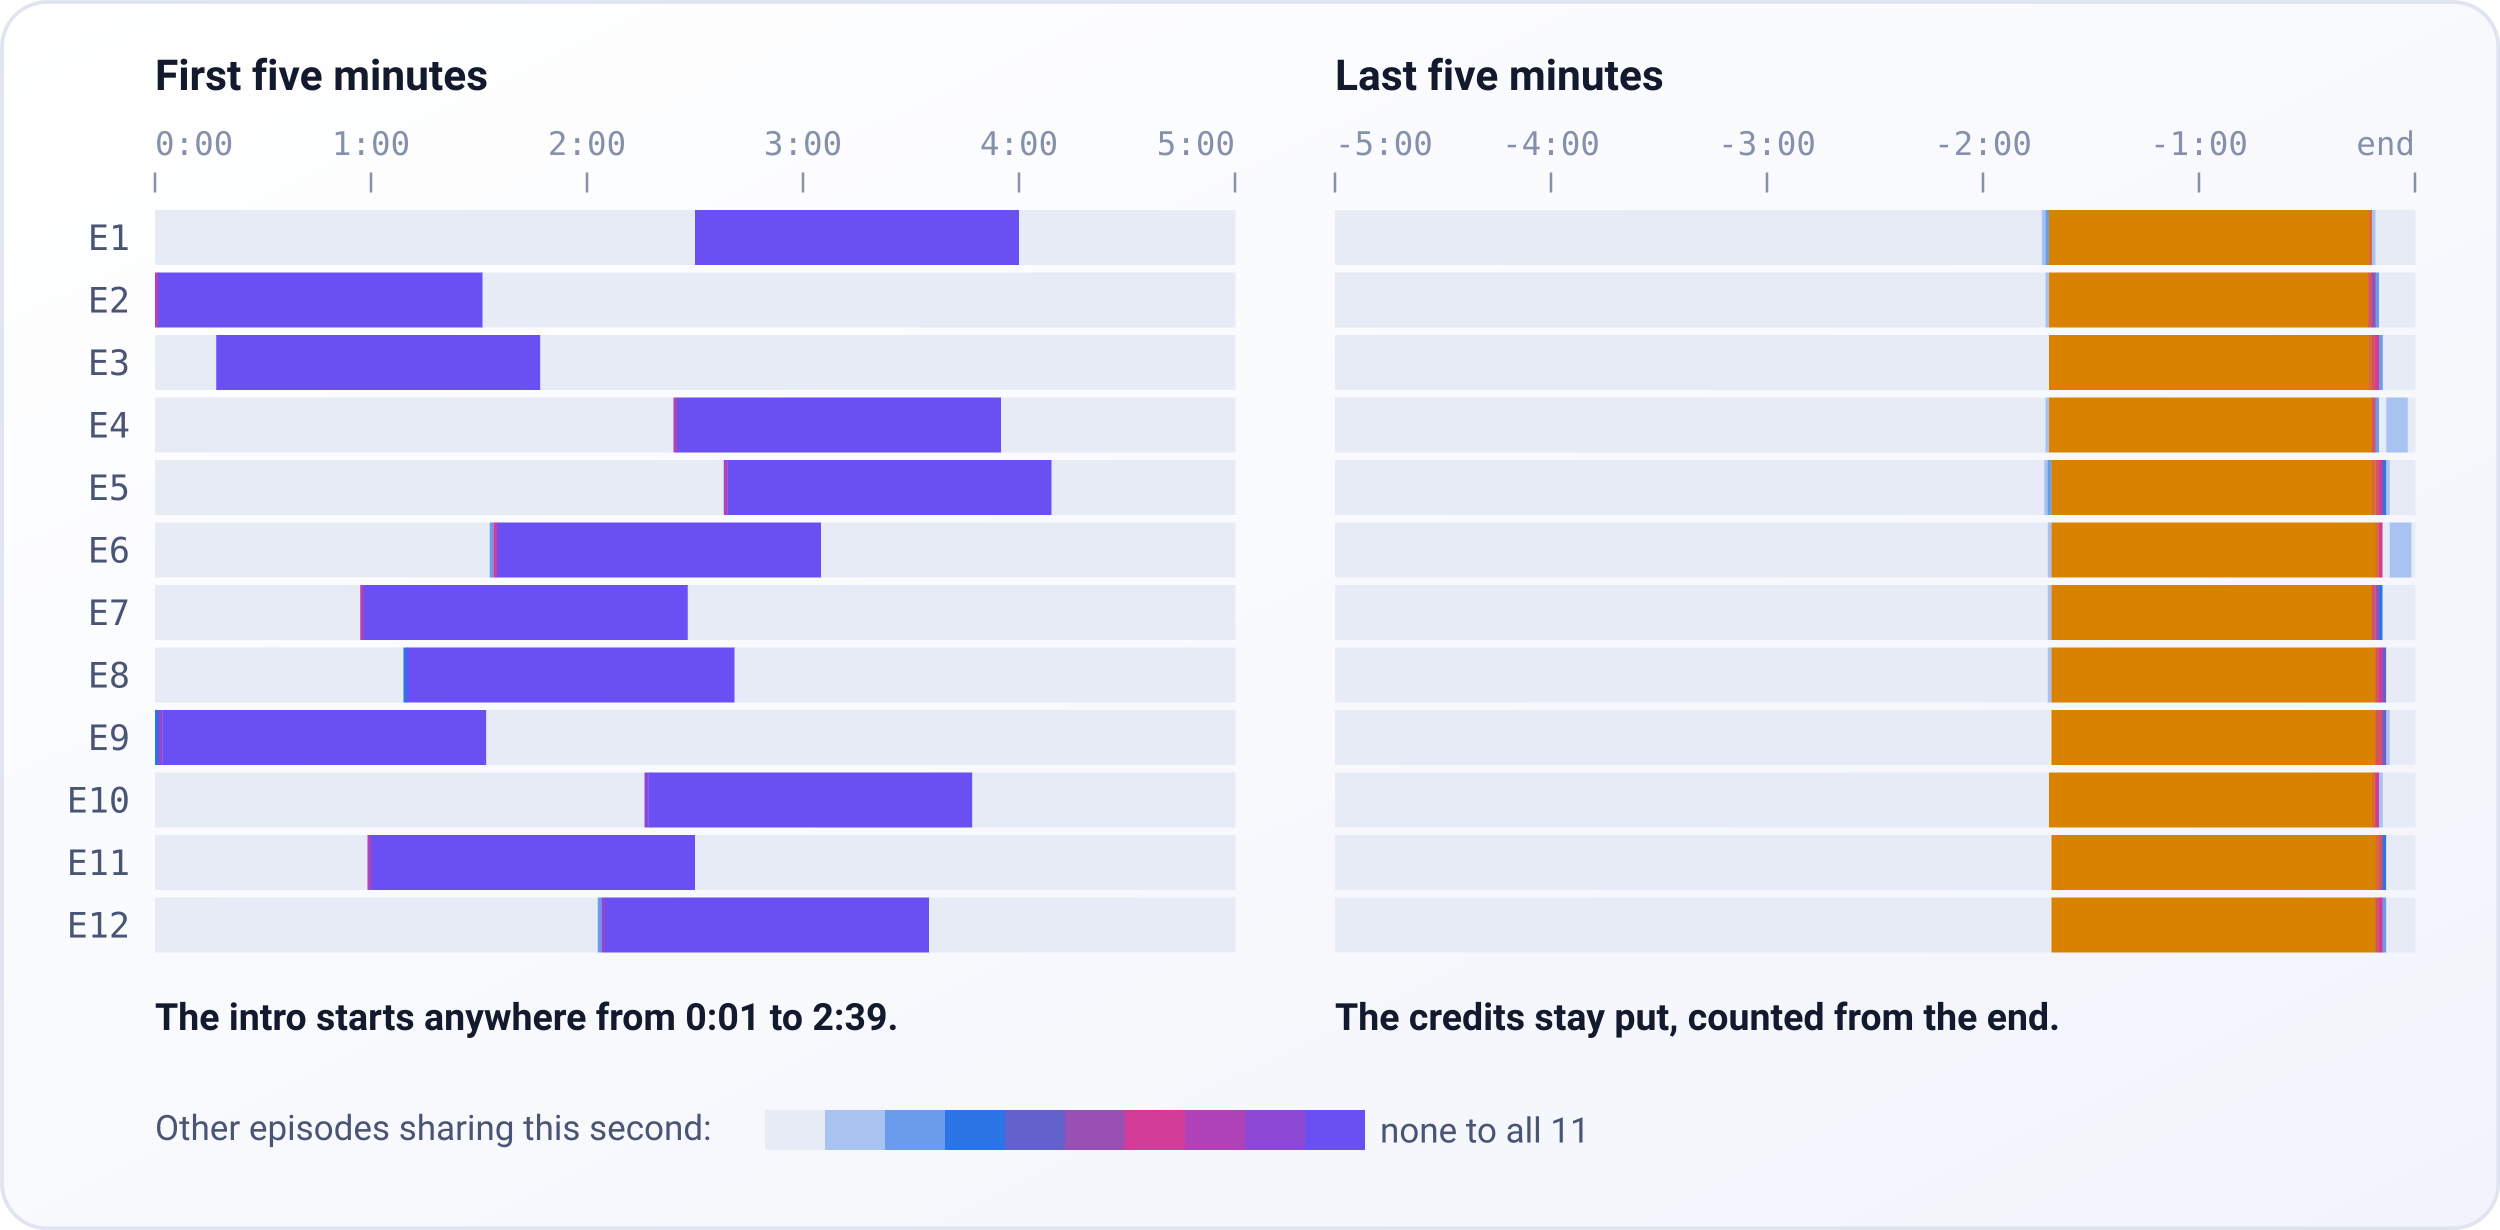
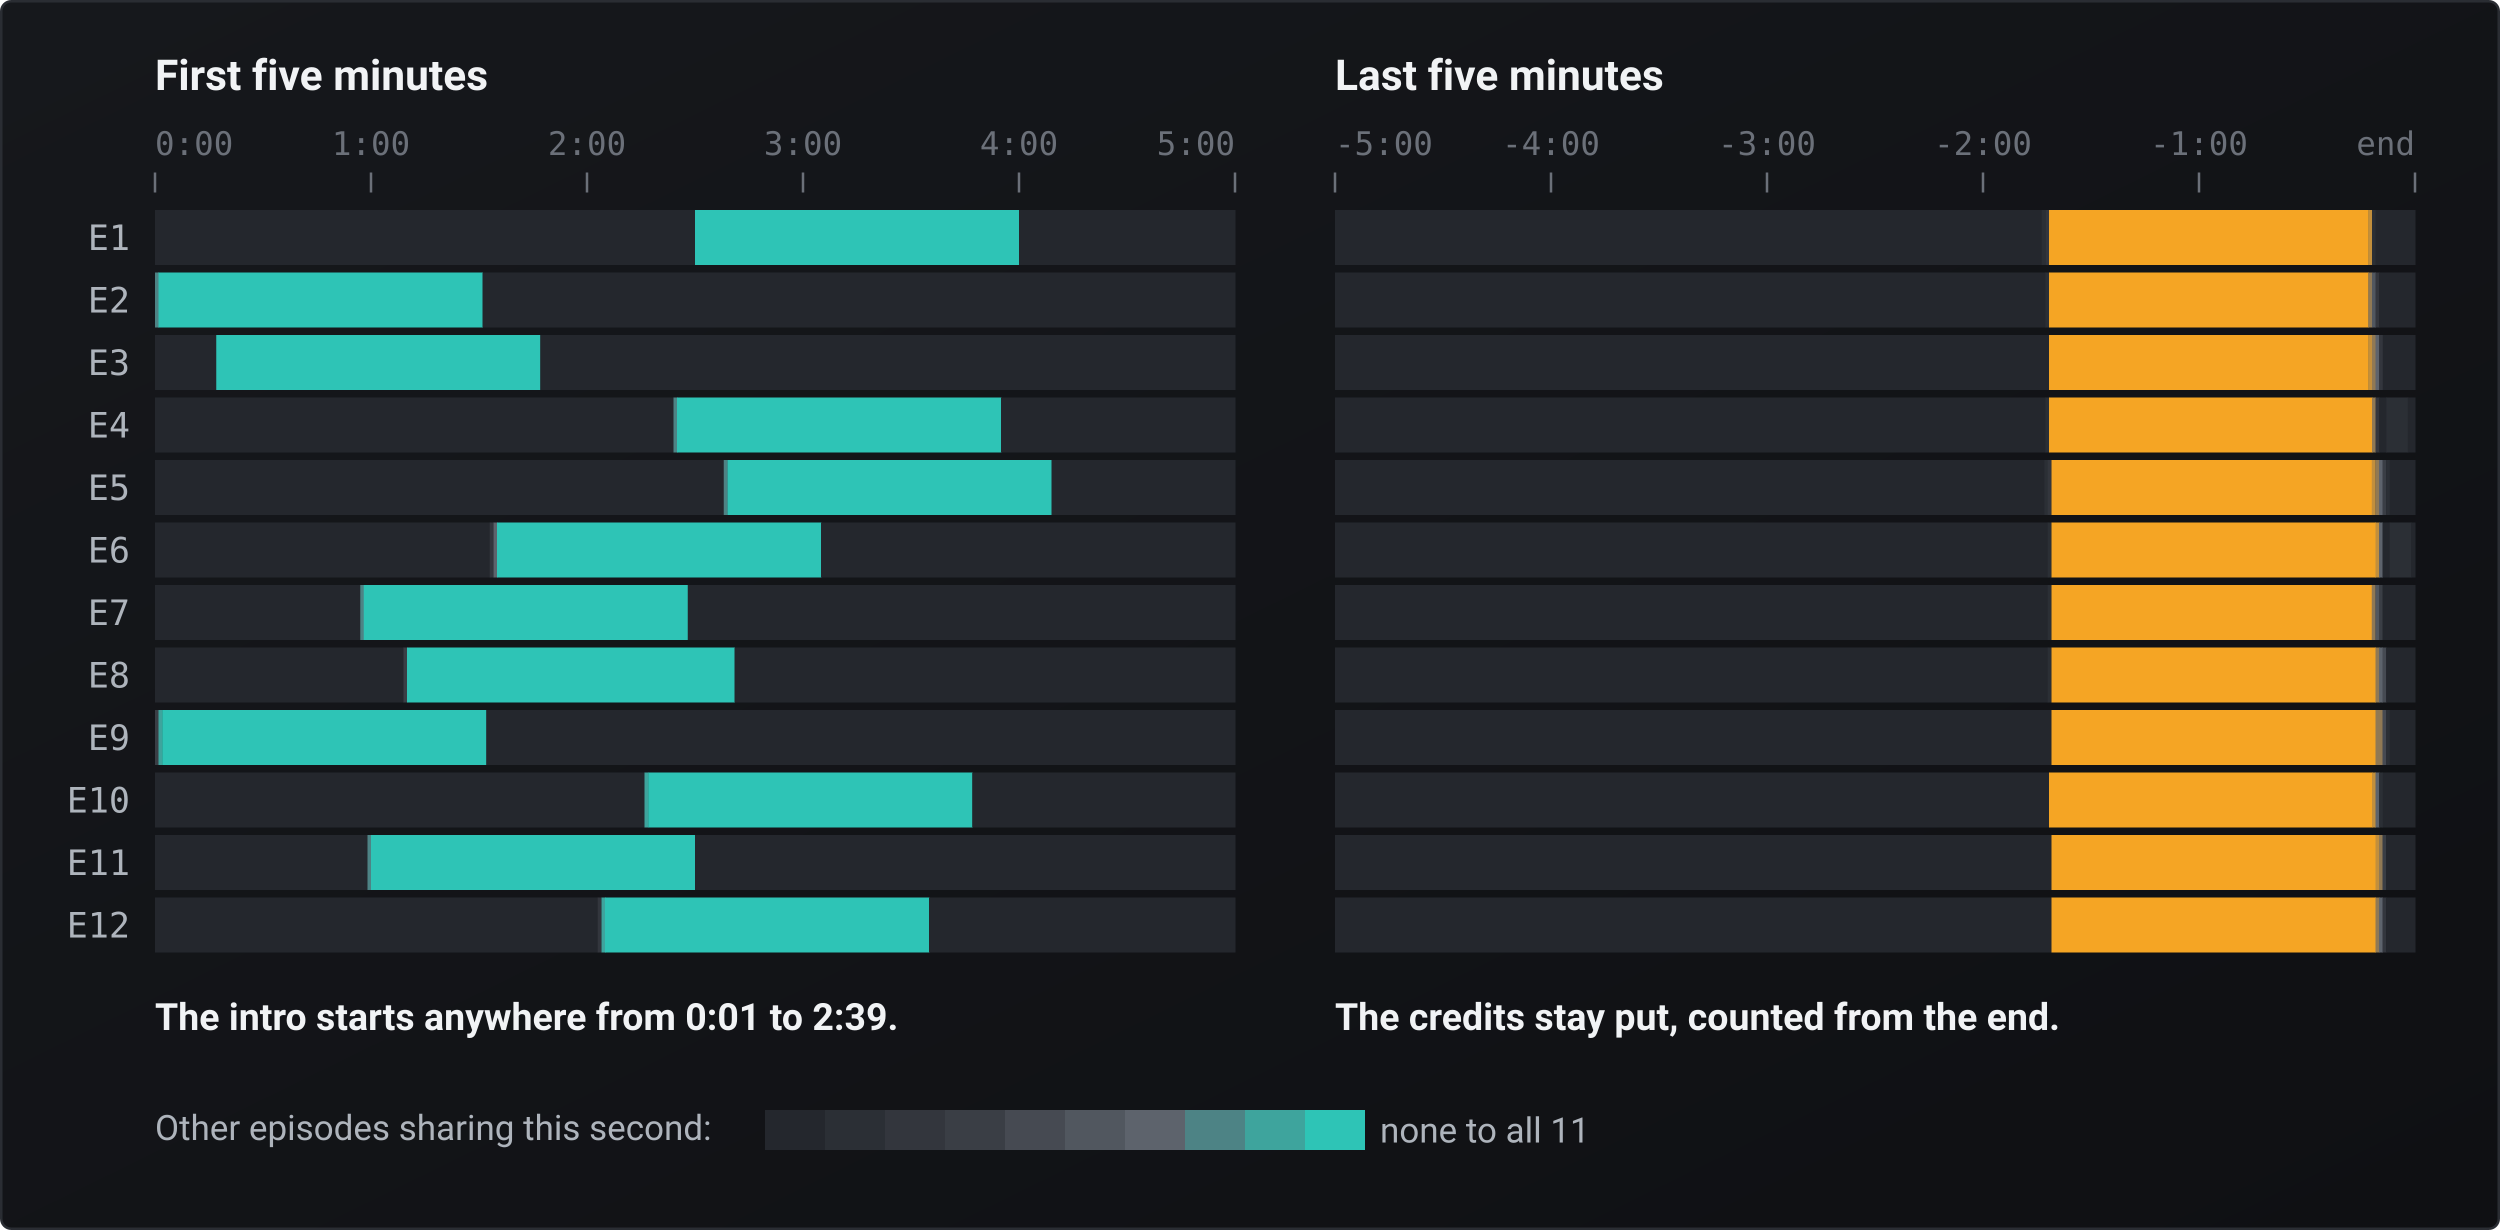
<svg xmlns="http://www.w3.org/2000/svg" viewBox="0 0 1000 492" width="1000" height="492" role="img" aria-label="Shared audio in twelve episodes">
  <defs>
    <linearGradient id="bg" x1="0" y1="0" x2="1" y2="1">
-       <stop offset="0" stop-color="#ffffff" />
-       <stop offset="1" stop-color="#f1f4fb" />
+       <stop offset="0" stop-color="#16181c" />
+       <stop offset="1" stop-color="#0f1013" />
    </linearGradient>
  </defs>
-   <rect x="0.8" y="0.8" width="998.5" height="490.5" fill="url(#bg)" rx="18" stroke="#dfe4f0" stroke-width="1.5" />
-   <text x="62.0" y="36.0" font-size="17" fill="#141a2e" text-anchor="start" font-weight="700" font-family="ui-sans-serif,-apple-system,'Segoe UI',Roboto,Helvetica,Arial,sans-serif">First five minutes</text>
-   <text x="534.0" y="36.0" font-size="17" fill="#141a2e" text-anchor="start" font-weight="700" font-family="ui-sans-serif,-apple-system,'Segoe UI',Roboto,Helvetica,Arial,sans-serif">Last five minutes</text>
-   <text x="62.0" y="62.0" font-size="13" fill="#8790ab" text-anchor="start" font-weight="400" font-family="ui-monospace,'SF Mono','Cascadia Mono',Consolas,Menlo,monospace">0:00</text>
-   <rect x="61.5" y="69.0" width="1.0" height="8.0" fill="#8790ab" rx="0" />
-   <text x="534.0" y="62.0" font-size="13" fill="#8790ab" text-anchor="start" font-weight="400" font-family="ui-monospace,'SF Mono','Cascadia Mono',Consolas,Menlo,monospace">-5:00</text>
-   <rect x="533.5" y="69.0" width="1.0" height="8.0" fill="#8790ab" rx="0" />
-   <text x="148.4" y="62.0" font-size="13" fill="#8790ab" text-anchor="middle" font-weight="400" font-family="ui-monospace,'SF Mono','Cascadia Mono',Consolas,Menlo,monospace">1:00</text>
-   <rect x="147.9" y="69.0" width="1.0" height="8.0" fill="#8790ab" rx="0" />
-   <text x="620.4" y="62.0" font-size="13" fill="#8790ab" text-anchor="middle" font-weight="400" font-family="ui-monospace,'SF Mono','Cascadia Mono',Consolas,Menlo,monospace">-4:00</text>
-   <rect x="619.9" y="69.0" width="1.0" height="8.0" fill="#8790ab" rx="0" />
-   <text x="234.8" y="62.0" font-size="13" fill="#8790ab" text-anchor="middle" font-weight="400" font-family="ui-monospace,'SF Mono','Cascadia Mono',Consolas,Menlo,monospace">2:00</text>
-   <rect x="234.3" y="69.0" width="1.0" height="8.0" fill="#8790ab" rx="0" />
-   <text x="706.8" y="62.0" font-size="13" fill="#8790ab" text-anchor="middle" font-weight="400" font-family="ui-monospace,'SF Mono','Cascadia Mono',Consolas,Menlo,monospace">-3:00</text>
-   <rect x="706.3" y="69.0" width="1.0" height="8.0" fill="#8790ab" rx="0" />
-   <text x="321.2" y="62.0" font-size="13" fill="#8790ab" text-anchor="middle" font-weight="400" font-family="ui-monospace,'SF Mono','Cascadia Mono',Consolas,Menlo,monospace">3:00</text>
-   <rect x="320.7" y="69.0" width="1.0" height="8.0" fill="#8790ab" rx="0" />
-   <text x="793.2" y="62.0" font-size="13" fill="#8790ab" text-anchor="middle" font-weight="400" font-family="ui-monospace,'SF Mono','Cascadia Mono',Consolas,Menlo,monospace">-2:00</text>
-   <rect x="792.7" y="69.0" width="1.0" height="8.0" fill="#8790ab" rx="0" />
-   <text x="407.6" y="62.0" font-size="13" fill="#8790ab" text-anchor="middle" font-weight="400" font-family="ui-monospace,'SF Mono','Cascadia Mono',Consolas,Menlo,monospace">4:00</text>
-   <rect x="407.1" y="69.0" width="1.0" height="8.0" fill="#8790ab" rx="0" />
-   <text x="879.6" y="62.0" font-size="13" fill="#8790ab" text-anchor="middle" font-weight="400" font-family="ui-monospace,'SF Mono','Cascadia Mono',Consolas,Menlo,monospace">-1:00</text>
-   <rect x="879.1" y="69.0" width="1.0" height="8.0" fill="#8790ab" rx="0" />
-   <text x="494.0" y="62.0" font-size="13" fill="#8790ab" text-anchor="end" font-weight="400" font-family="ui-monospace,'SF Mono','Cascadia Mono',Consolas,Menlo,monospace">5:00</text>
-   <rect x="493.5" y="69.0" width="1.0" height="8.0" fill="#8790ab" rx="0" />
-   <text x="966.0" y="62.0" font-size="13" fill="#8790ab" text-anchor="end" font-weight="400" font-family="ui-monospace,'SF Mono','Cascadia Mono',Consolas,Menlo,monospace">end</text>
-   <rect x="965.5" y="69.0" width="1.0" height="8.0" fill="#8790ab" rx="0" />
-   <text x="52.0" y="100.0" font-size="14" fill="#4a5474" text-anchor="end" font-weight="400" font-family="ui-monospace,'SF Mono','Cascadia Mono',Consolas,Menlo,monospace">E1</text>
-   <rect x="62.0" y="84.0" width="216.2" height="22.0" fill="#e7ebf5" rx="0" />
-   <rect x="278.0" y="84.0" width="129.8" height="22.0" fill="#6a4ff2" rx="0" />
-   <rect x="407.6" y="84.0" width="86.6" height="22.0" fill="#e7ebf5" rx="0" />
-   <rect x="534.0" y="84.0" width="282.9" height="22.0" fill="#e7ebf5" rx="0" />
-   <rect x="816.7" y="84.0" width="1.6" height="22.0" fill="#a8c3f0" rx="0" />
-   <rect x="818.2" y="84.0" width="1.6" height="22.0" fill="#6a9ceb" rx="0" />
-   <rect x="819.6" y="84.0" width="127.9" height="22.0" fill="#d98200" rx="0" />
-   <rect x="947.3" y="84.0" width="1.6" height="22.0" fill="#d76b33" rx="0" />
-   <rect x="948.8" y="84.0" width="1.6" height="22.0" fill="#a8c3f0" rx="0" />
-   <rect x="950.2" y="84.0" width="16.0" height="22.0" fill="#e7ebf5" rx="0" />
-   <text x="52.0" y="125.0" font-size="14" fill="#4a5474" text-anchor="end" font-weight="400" font-family="ui-monospace,'SF Mono','Cascadia Mono',Consolas,Menlo,monospace">E2</text>
-   <rect x="62.0" y="109.0" width="1.6" height="22.0" fill="#af42b6" rx="0" />
-   <rect x="63.4" y="109.0" width="129.8" height="22.0" fill="#6a4ff2" rx="0" />
-   <rect x="193.0" y="109.0" width="301.2" height="22.0" fill="#e7ebf5" rx="0" />
-   <rect x="534.0" y="109.0" width="284.4" height="22.0" fill="#e7ebf5" rx="0" />
-   <rect x="818.2" y="109.0" width="1.6" height="22.0" fill="#a8c3f0" rx="0" />
-   <rect x="819.6" y="109.0" width="127.9" height="22.0" fill="#d98200" rx="0" />
-   <rect x="947.3" y="109.0" width="1.6" height="22.0" fill="#d45365" rx="0" />
-   <rect x="948.8" y="109.0" width="1.6" height="22.0" fill="#9a4fb2" rx="0" />
-   <rect x="950.2" y="109.0" width="1.6" height="22.0" fill="#6a9ceb" rx="0" />
-   <rect x="951.6" y="109.0" width="14.6" height="22.0" fill="#e7ebf5" rx="0" />
-   <text x="52.0" y="150.0" font-size="14" fill="#4a5474" text-anchor="end" font-weight="400" font-family="ui-monospace,'SF Mono','Cascadia Mono',Consolas,Menlo,monospace">E3</text>
-   <rect x="62.0" y="134.0" width="24.7" height="22.0" fill="#e7ebf5" rx="0" />
-   <rect x="86.5" y="134.0" width="129.8" height="22.0" fill="#6a4ff2" rx="0" />
-   <rect x="216.1" y="134.0" width="278.1" height="22.0" fill="#e7ebf5" rx="0" />
-   <rect x="534.0" y="134.0" width="285.8" height="22.0" fill="#e7ebf5" rx="0" />
-   <rect x="819.6" y="134.0" width="127.9" height="22.0" fill="#d98200" rx="0" />
-   <rect x="947.3" y="134.0" width="1.6" height="22.0" fill="#d76b33" rx="0" />
-   <rect x="948.8" y="134.0" width="1.6" height="22.0" fill="#d45365" rx="0" />
-   <rect x="950.2" y="134.0" width="1.6" height="22.0" fill="#d23c98" rx="0" />
-   <rect x="951.6" y="134.0" width="1.6" height="22.0" fill="#6a9ceb" rx="0" />
-   <rect x="953.1" y="134.0" width="13.1" height="22.0" fill="#e7ebf5" rx="0" />
-   <text x="52.0" y="175.0" font-size="14" fill="#4a5474" text-anchor="end" font-weight="400" font-family="ui-monospace,'SF Mono','Cascadia Mono',Consolas,Menlo,monospace">E4</text>
-   <rect x="62.0" y="159.0" width="207.6" height="22.0" fill="#e7ebf5" rx="0" />
-   <rect x="269.4" y="159.0" width="1.6" height="22.0" fill="#af42b6" rx="0" />
-   <rect x="270.8" y="159.0" width="129.8" height="22.0" fill="#6a4ff2" rx="0" />
-   <rect x="400.4" y="159.0" width="93.8" height="22.0" fill="#e7ebf5" rx="0" />
-   <rect x="534.0" y="159.0" width="284.4" height="22.0" fill="#e7ebf5" rx="0" />
-   <rect x="818.2" y="159.0" width="1.6" height="22.0" fill="#a8c3f0" rx="0" />
-   <rect x="819.6" y="159.0" width="129.4" height="22.0" fill="#d98200" rx="0" />
-   <rect x="948.8" y="159.0" width="1.6" height="22.0" fill="#d45365" rx="0" />
-   <rect x="950.2" y="159.0" width="1.6" height="22.0" fill="#6a9ceb" rx="0" />
-   <rect x="951.6" y="159.0" width="3.1" height="22.0" fill="#e7ebf5" rx="0" />
-   <rect x="954.5" y="159.0" width="8.8" height="22.0" fill="#a8c3f0" rx="0" />
-   <rect x="963.1" y="159.0" width="3.1" height="22.0" fill="#e7ebf5" rx="0" />
-   <text x="52.0" y="200.0" font-size="14" fill="#4a5474" text-anchor="end" font-weight="400" font-family="ui-monospace,'SF Mono','Cascadia Mono',Consolas,Menlo,monospace">E5</text>
-   <rect x="62.0" y="184.0" width="227.7" height="22.0" fill="#e7ebf5" rx="0" />
-   <rect x="289.5" y="184.0" width="1.6" height="22.0" fill="#af42b6" rx="0" />
-   <rect x="291.0" y="184.0" width="129.8" height="22.0" fill="#6a4ff2" rx="0" />
-   <rect x="420.6" y="184.0" width="73.6" height="22.0" fill="#e7ebf5" rx="0" />
-   <rect x="534.0" y="184.0" width="283.9" height="22.0" fill="#e7ebf5" rx="0" />
-   <rect x="817.7" y="184.0" width="1.6" height="22.0" fill="#a8c3f0" rx="0" />
-   <rect x="819.1" y="184.0" width="1.6" height="22.0" fill="#6a9ceb" rx="0" />
-   <rect x="820.6" y="184.0" width="128.4" height="22.0" fill="#d98200" rx="0" />
-   <rect x="948.7" y="184.0" width="1.6" height="22.0" fill="#d76b33" rx="0" />
-   <rect x="950.2" y="184.0" width="1.6" height="22.0" fill="#d45365" rx="0" />
-   <rect x="951.6" y="184.0" width="1.6" height="22.0" fill="#d23c98" rx="0" />
-   <rect x="953.0" y="184.0" width="1.6" height="22.0" fill="#2b74e6" rx="0" />
-   <rect x="954.5" y="184.0" width="1.6" height="22.0" fill="#a8c3f0" rx="0" />
-   <rect x="955.9" y="184.0" width="10.3" height="22.0" fill="#e7ebf5" rx="0" />
-   <text x="52.0" y="225.0" font-size="14" fill="#4a5474" text-anchor="end" font-weight="400" font-family="ui-monospace,'SF Mono','Cascadia Mono',Consolas,Menlo,monospace">E6</text>
-   <rect x="62.0" y="209.0" width="134.1" height="22.0" fill="#e7ebf5" rx="0" />
-   <rect x="195.9" y="209.0" width="1.6" height="22.0" fill="#6a9ceb" rx="0" />
-   <rect x="197.4" y="209.0" width="1.6" height="22.0" fill="#d23c98" rx="0" />
-   <rect x="198.8" y="209.0" width="129.8" height="22.0" fill="#6a4ff2" rx="0" />
-   <rect x="328.4" y="209.0" width="165.8" height="22.0" fill="#e7ebf5" rx="0" />
-   <rect x="534.0" y="209.0" width="285.3" height="22.0" fill="#e7ebf5" rx="0" />
-   <rect x="819.1" y="209.0" width="1.6" height="22.0" fill="#a8c3f0" rx="0" />
-   <rect x="820.6" y="209.0" width="129.8" height="22.0" fill="#d98200" rx="0" />
-   <rect x="950.2" y="209.0" width="1.6" height="22.0" fill="#d76b33" rx="0" />
-   <rect x="951.6" y="209.0" width="1.6" height="22.0" fill="#d23c98" rx="0" />
-   <rect x="953.0" y="209.0" width="3.1" height="22.0" fill="#e7ebf5" rx="0" />
-   <rect x="955.9" y="209.0" width="8.8" height="22.0" fill="#a8c3f0" rx="0" />
-   <rect x="964.6" y="209.0" width="1.6" height="22.0" fill="#e7ebf5" rx="0" />
-   <text x="52.0" y="250.0" font-size="14" fill="#4a5474" text-anchor="end" font-weight="400" font-family="ui-monospace,'SF Mono','Cascadia Mono',Consolas,Menlo,monospace">E7</text>
-   <rect x="62.0" y="234.0" width="82.3" height="22.0" fill="#e7ebf5" rx="0" />
-   <rect x="144.1" y="234.0" width="1.6" height="22.0" fill="#af42b6" rx="0" />
-   <rect x="145.5" y="234.0" width="129.8" height="22.0" fill="#6a4ff2" rx="0" />
-   <rect x="275.1" y="234.0" width="219.1" height="22.0" fill="#e7ebf5" rx="0" />
-   <rect x="534.0" y="234.0" width="285.3" height="22.0" fill="#e7ebf5" rx="0" />
-   <rect x="819.1" y="234.0" width="1.6" height="22.0" fill="#a8c3f0" rx="0" />
-   <rect x="820.6" y="234.0" width="128.4" height="22.0" fill="#d98200" rx="0" />
-   <rect x="948.7" y="234.0" width="1.6" height="22.0" fill="#d45365" rx="0" />
-   <rect x="950.2" y="234.0" width="1.6" height="22.0" fill="#9a4fb2" rx="0" />
-   <rect x="951.6" y="234.0" width="1.6" height="22.0" fill="#2b74e6" rx="0" />
-   <rect x="953.0" y="234.0" width="13.2" height="22.0" fill="#e7ebf5" rx="0" />
-   <text x="52.0" y="275.0" font-size="14" fill="#4a5474" text-anchor="end" font-weight="400" font-family="ui-monospace,'SF Mono','Cascadia Mono',Consolas,Menlo,monospace">E8</text>
-   <rect x="62.0" y="259.0" width="99.6" height="22.0" fill="#e7ebf5" rx="0" />
-   <rect x="161.4" y="259.0" width="1.6" height="22.0" fill="#2b74e6" rx="0" />
-   <rect x="162.8" y="259.0" width="131.2" height="22.0" fill="#6a4ff2" rx="0" />
-   <rect x="293.8" y="259.0" width="200.4" height="22.0" fill="#e7ebf5" rx="0" />
-   <rect x="534.0" y="259.0" width="285.3" height="22.0" fill="#e7ebf5" rx="0" />
-   <rect x="819.1" y="259.0" width="1.6" height="22.0" fill="#a8c3f0" rx="0" />
-   <rect x="820.6" y="259.0" width="129.8" height="22.0" fill="#d98200" rx="0" />
-   <rect x="950.2" y="259.0" width="1.6" height="22.0" fill="#d45365" rx="0" />
-   <rect x="951.6" y="259.0" width="1.6" height="22.0" fill="#d23c98" rx="0" />
-   <rect x="953.0" y="259.0" width="1.6" height="22.0" fill="#6361cc" rx="0" />
-   <rect x="954.5" y="259.0" width="11.7" height="22.0" fill="#e7ebf5" rx="0" />
-   <text x="52.0" y="300.0" font-size="14" fill="#4a5474" text-anchor="end" font-weight="400" font-family="ui-monospace,'SF Mono','Cascadia Mono',Consolas,Menlo,monospace">E9</text>
-   <rect x="62.0" y="284.0" width="1.6" height="22.0" fill="#2b74e6" rx="0" />
-   <rect x="63.4" y="284.0" width="1.6" height="22.0" fill="#8d49d4" rx="0" />
-   <rect x="64.9" y="284.0" width="129.8" height="22.0" fill="#6a4ff2" rx="0" />
-   <rect x="194.5" y="284.0" width="299.7" height="22.0" fill="#e7ebf5" rx="0" />
-   <rect x="534.0" y="284.0" width="286.8" height="22.0" fill="#e7ebf5" rx="0" />
-   <rect x="820.6" y="284.0" width="129.8" height="22.0" fill="#d98200" rx="0" />
-   <rect x="950.2" y="284.0" width="3.1" height="22.0" fill="#d45365" rx="0" />
-   <rect x="953.0" y="284.0" width="1.6" height="22.0" fill="#6361cc" rx="0" />
-   <rect x="954.5" y="284.0" width="1.6" height="22.0" fill="#a8c3f0" rx="0" />
-   <rect x="955.9" y="284.0" width="10.3" height="22.0" fill="#e7ebf5" rx="0" />
-   <text x="52.0" y="325.0" font-size="14" fill="#4a5474" text-anchor="end" font-weight="400" font-family="ui-monospace,'SF Mono','Cascadia Mono',Consolas,Menlo,monospace">E10</text>
-   <rect x="62.0" y="309.0" width="196.0" height="22.0" fill="#e7ebf5" rx="0" />
-   <rect x="257.8" y="309.0" width="1.6" height="22.0" fill="#8d49d4" rx="0" />
-   <rect x="259.3" y="309.0" width="129.8" height="22.0" fill="#6a4ff2" rx="0" />
-   <rect x="388.9" y="309.0" width="105.3" height="22.0" fill="#e7ebf5" rx="0" />
-   <rect x="534.0" y="309.0" width="285.8" height="22.0" fill="#e7ebf5" rx="0" />
-   <rect x="819.6" y="309.0" width="129.4" height="22.0" fill="#d98200" rx="0" />
-   <rect x="948.8" y="309.0" width="1.6" height="22.0" fill="#d76b33" rx="0" />
-   <rect x="950.2" y="309.0" width="1.6" height="22.0" fill="#d23c98" rx="0" />
-   <rect x="951.6" y="309.0" width="1.6" height="22.0" fill="#a8c3f0" rx="0" />
-   <rect x="953.1" y="309.0" width="13.1" height="22.0" fill="#e7ebf5" rx="0" />
-   <text x="52.0" y="350.0" font-size="14" fill="#4a5474" text-anchor="end" font-weight="400" font-family="ui-monospace,'SF Mono','Cascadia Mono',Consolas,Menlo,monospace">E11</text>
-   <rect x="62.0" y="334.0" width="85.2" height="22.0" fill="#e7ebf5" rx="0" />
-   <rect x="147.0" y="334.0" width="1.6" height="22.0" fill="#af42b6" rx="0" />
-   <rect x="148.4" y="334.0" width="129.8" height="22.0" fill="#6a4ff2" rx="0" />
-   <rect x="278.0" y="334.0" width="216.2" height="22.0" fill="#e7ebf5" rx="0" />
-   <rect x="534.0" y="334.0" width="286.8" height="22.0" fill="#e7ebf5" rx="0" />
-   <rect x="820.6" y="334.0" width="129.8" height="22.0" fill="#d98200" rx="0" />
-   <rect x="950.2" y="334.0" width="1.6" height="22.0" fill="#d76b33" rx="0" />
-   <rect x="951.6" y="334.0" width="1.6" height="22.0" fill="#d45365" rx="0" />
-   <rect x="953.0" y="334.0" width="1.6" height="22.0" fill="#2b74e6" rx="0" />
-   <rect x="954.5" y="334.0" width="11.7" height="22.0" fill="#e7ebf5" rx="0" />
-   <text x="52.0" y="375.0" font-size="14" fill="#4a5474" text-anchor="end" font-weight="400" font-family="ui-monospace,'SF Mono','Cascadia Mono',Consolas,Menlo,monospace">E12</text>
-   <rect x="62.0" y="359.0" width="177.3" height="22.0" fill="#e7ebf5" rx="0" />
-   <rect x="239.1" y="359.0" width="1.6" height="22.0" fill="#6a9ceb" rx="0" />
-   <rect x="240.6" y="359.0" width="1.6" height="22.0" fill="#8d49d4" rx="0" />
-   <rect x="242.0" y="359.0" width="129.8" height="22.0" fill="#6a4ff2" rx="0" />
-   <rect x="371.6" y="359.0" width="122.6" height="22.0" fill="#e7ebf5" rx="0" />
-   <rect x="534.0" y="359.0" width="286.8" height="22.0" fill="#e7ebf5" rx="0" />
-   <rect x="820.6" y="359.0" width="129.8" height="22.0" fill="#d98200" rx="0" />
-   <rect x="950.2" y="359.0" width="1.6" height="22.0" fill="#d45365" rx="0" />
-   <rect x="951.6" y="359.0" width="1.6" height="22.0" fill="#d23c98" rx="0" />
-   <rect x="953.0" y="359.0" width="1.6" height="22.0" fill="#6a9ceb" rx="0" />
-   <rect x="954.5" y="359.0" width="11.7" height="22.0" fill="#e7ebf5" rx="0" />
-   <text x="62.0" y="412.0" font-size="15" fill="#141a2e" text-anchor="start" font-weight="600" font-family="ui-sans-serif,-apple-system,'Segoe UI',Roboto,Helvetica,Arial,sans-serif">The intro starts anywhere from 0:01 to 2:39.</text>
-   <text x="534.0" y="412.0" font-size="15" fill="#141a2e" text-anchor="start" font-weight="600" font-family="ui-sans-serif,-apple-system,'Segoe UI',Roboto,Helvetica,Arial,sans-serif">The credits stay put, counted from the end.</text>
-   <text x="62.0" y="456.0" font-size="14" fill="#4a5474" text-anchor="start" font-weight="400" font-family="ui-sans-serif,-apple-system,'Segoe UI',Roboto,Helvetica,Arial,sans-serif">Other episodes sharing this second:</text>
-   <rect x="306.0" y="444.0" width="24.0" height="16.0" fill="#e7ebf5" rx="0" />
-   <rect x="330.0" y="444.0" width="24.0" height="16.0" fill="#a8c3f0" rx="0" />
-   <rect x="354.0" y="444.0" width="24.0" height="16.0" fill="#6a9ceb" rx="0" />
-   <rect x="378.0" y="444.0" width="24.0" height="16.0" fill="#2b74e6" rx="0" />
-   <rect x="402.0" y="444.0" width="24.0" height="16.0" fill="#6361cc" rx="0" />
-   <rect x="426.0" y="444.0" width="24.0" height="16.0" fill="#9a4fb2" rx="0" />
-   <rect x="450.0" y="444.0" width="24.0" height="16.0" fill="#d23c98" rx="0" />
-   <rect x="474.0" y="444.0" width="24.0" height="16.0" fill="#af42b6" rx="0" />
-   <rect x="498.0" y="444.0" width="24.0" height="16.0" fill="#8d49d4" rx="0" />
-   <rect x="522.0" y="444.0" width="24.0" height="16.0" fill="#6a4ff2" rx="0" />
-   <text x="552.0" y="457.0" font-size="14" fill="#4a5474" text-anchor="start" font-weight="400" font-family="ui-sans-serif,-apple-system,'Segoe UI',Roboto,Helvetica,Arial,sans-serif">none to all 11</text>
+   <rect x="0.5" y="0.5" width="999.0" height="491.0" fill="url(#bg)" rx="4" stroke="#2a2d33" stroke-width="1" />
+   <text x="62.0" y="36.0" font-size="17" fill="#f1f3f5" text-anchor="start" font-weight="700" font-family="ui-sans-serif,-apple-system,'Segoe UI',Roboto,Helvetica,Arial,sans-serif">First five minutes</text>
+   <text x="534.0" y="36.0" font-size="17" fill="#f1f3f5" text-anchor="start" font-weight="700" font-family="ui-sans-serif,-apple-system,'Segoe UI',Roboto,Helvetica,Arial,sans-serif">Last five minutes</text>
+   <text x="62.0" y="62.0" font-size="13" fill="#6b7079" text-anchor="start" font-weight="400" font-family="ui-monospace,'SF Mono','Cascadia Mono',Consolas,Menlo,monospace">0:00</text>
+   <rect x="61.5" y="69.0" width="1.0" height="8.0" fill="#6b7079" rx="0" />
+   <text x="534.0" y="62.0" font-size="13" fill="#6b7079" text-anchor="start" font-weight="400" font-family="ui-monospace,'SF Mono','Cascadia Mono',Consolas,Menlo,monospace">-5:00</text>
+   <rect x="533.5" y="69.0" width="1.0" height="8.0" fill="#6b7079" rx="0" />
+   <text x="148.4" y="62.0" font-size="13" fill="#6b7079" text-anchor="middle" font-weight="400" font-family="ui-monospace,'SF Mono','Cascadia Mono',Consolas,Menlo,monospace">1:00</text>
+   <rect x="147.9" y="69.0" width="1.0" height="8.0" fill="#6b7079" rx="0" />
+   <text x="620.4" y="62.0" font-size="13" fill="#6b7079" text-anchor="middle" font-weight="400" font-family="ui-monospace,'SF Mono','Cascadia Mono',Consolas,Menlo,monospace">-4:00</text>
+   <rect x="619.9" y="69.0" width="1.0" height="8.0" fill="#6b7079" rx="0" />
+   <text x="234.8" y="62.0" font-size="13" fill="#6b7079" text-anchor="middle" font-weight="400" font-family="ui-monospace,'SF Mono','Cascadia Mono',Consolas,Menlo,monospace">2:00</text>
+   <rect x="234.3" y="69.0" width="1.0" height="8.0" fill="#6b7079" rx="0" />
+   <text x="706.8" y="62.0" font-size="13" fill="#6b7079" text-anchor="middle" font-weight="400" font-family="ui-monospace,'SF Mono','Cascadia Mono',Consolas,Menlo,monospace">-3:00</text>
+   <rect x="706.3" y="69.0" width="1.0" height="8.0" fill="#6b7079" rx="0" />
+   <text x="321.2" y="62.0" font-size="13" fill="#6b7079" text-anchor="middle" font-weight="400" font-family="ui-monospace,'SF Mono','Cascadia Mono',Consolas,Menlo,monospace">3:00</text>
+   <rect x="320.7" y="69.0" width="1.0" height="8.0" fill="#6b7079" rx="0" />
+   <text x="793.2" y="62.0" font-size="13" fill="#6b7079" text-anchor="middle" font-weight="400" font-family="ui-monospace,'SF Mono','Cascadia Mono',Consolas,Menlo,monospace">-2:00</text>
+   <rect x="792.7" y="69.0" width="1.0" height="8.0" fill="#6b7079" rx="0" />
+   <text x="407.6" y="62.0" font-size="13" fill="#6b7079" text-anchor="middle" font-weight="400" font-family="ui-monospace,'SF Mono','Cascadia Mono',Consolas,Menlo,monospace">4:00</text>
+   <rect x="407.1" y="69.0" width="1.0" height="8.0" fill="#6b7079" rx="0" />
+   <text x="879.6" y="62.0" font-size="13" fill="#6b7079" text-anchor="middle" font-weight="400" font-family="ui-monospace,'SF Mono','Cascadia Mono',Consolas,Menlo,monospace">-1:00</text>
+   <rect x="879.1" y="69.0" width="1.0" height="8.0" fill="#6b7079" rx="0" />
+   <text x="494.0" y="62.0" font-size="13" fill="#6b7079" text-anchor="end" font-weight="400" font-family="ui-monospace,'SF Mono','Cascadia Mono',Consolas,Menlo,monospace">5:00</text>
+   <rect x="493.5" y="69.0" width="1.0" height="8.0" fill="#6b7079" rx="0" />
+   <text x="966.0" y="62.0" font-size="13" fill="#6b7079" text-anchor="end" font-weight="400" font-family="ui-monospace,'SF Mono','Cascadia Mono',Consolas,Menlo,monospace">end</text>
+   <rect x="965.5" y="69.0" width="1.0" height="8.0" fill="#6b7079" rx="0" />
+   <text x="52.0" y="100.0" font-size="14" fill="#aeb4bc" text-anchor="end" font-weight="400" font-family="ui-monospace,'SF Mono','Cascadia Mono',Consolas,Menlo,monospace">E1</text>
+   <rect x="62.0" y="84.0" width="216.2" height="22.0" fill="#24272d" rx="0" />
+   <rect x="278.0" y="84.0" width="129.8" height="22.0" fill="#2ec4b6" rx="0" />
+   <rect x="407.6" y="84.0" width="86.6" height="22.0" fill="#24272d" rx="0" />
+   <rect x="534.0" y="84.0" width="282.9" height="22.0" fill="#24272d" rx="0" />
+   <rect x="816.7" y="84.0" width="1.6" height="22.0" fill="#2b2f35" rx="0" />
+   <rect x="818.2" y="84.0" width="1.6" height="22.0" fill="#33363d" rx="0" />
+   <rect x="819.6" y="84.0" width="127.9" height="22.0" fill="#f5a524" rx="0" />
+   <rect x="947.3" y="84.0" width="1.6" height="22.0" fill="#c28f3c" rx="0" />
+   <rect x="948.8" y="84.0" width="1.6" height="22.0" fill="#2b2f35" rx="0" />
+   <rect x="950.2" y="84.0" width="16.0" height="22.0" fill="#24272d" rx="0" />
+   <text x="52.0" y="125.0" font-size="14" fill="#aeb4bc" text-anchor="end" font-weight="400" font-family="ui-monospace,'SF Mono','Cascadia Mono',Consolas,Menlo,monospace">E2</text>
+   <rect x="62.0" y="109.0" width="1.6" height="22.0" fill="#4d8385" rx="0" />
+   <rect x="63.4" y="109.0" width="129.8" height="22.0" fill="#2ec4b6" rx="0" />
+   <rect x="193.0" y="109.0" width="301.2" height="22.0" fill="#24272d" rx="0" />
+   <rect x="534.0" y="109.0" width="284.4" height="22.0" fill="#24272d" rx="0" />
+   <rect x="818.2" y="109.0" width="1.6" height="22.0" fill="#2b2f35" rx="0" />
+   <rect x="819.6" y="109.0" width="127.9" height="22.0" fill="#f5a524" rx="0" />
+   <rect x="947.3" y="109.0" width="1.6" height="22.0" fill="#907954" rx="0" />
+   <rect x="948.8" y="109.0" width="1.6" height="22.0" fill="#51575f" rx="0" />
+   <rect x="950.2" y="109.0" width="1.6" height="22.0" fill="#33363d" rx="0" />
+   <rect x="951.6" y="109.0" width="14.6" height="22.0" fill="#24272d" rx="0" />
+   <text x="52.0" y="150.0" font-size="14" fill="#aeb4bc" text-anchor="end" font-weight="400" font-family="ui-monospace,'SF Mono','Cascadia Mono',Consolas,Menlo,monospace">E3</text>
+   <rect x="62.0" y="134.0" width="24.7" height="22.0" fill="#24272d" rx="0" />
+   <rect x="86.5" y="134.0" width="129.8" height="22.0" fill="#2ec4b6" rx="0" />
+   <rect x="216.1" y="134.0" width="278.1" height="22.0" fill="#24272d" rx="0" />
+   <rect x="534.0" y="134.0" width="285.8" height="22.0" fill="#24272d" rx="0" />
+   <rect x="819.6" y="134.0" width="127.9" height="22.0" fill="#f5a524" rx="0" />
+   <rect x="947.3" y="134.0" width="1.6" height="22.0" fill="#c28f3c" rx="0" />
+   <rect x="948.8" y="134.0" width="1.6" height="22.0" fill="#907954" rx="0" />
+   <rect x="950.2" y="134.0" width="1.6" height="22.0" fill="#5d636c" rx="0" />
+   <rect x="951.6" y="134.0" width="1.6" height="22.0" fill="#33363d" rx="0" />
+   <rect x="953.1" y="134.0" width="13.1" height="22.0" fill="#24272d" rx="0" />
+   <text x="52.0" y="175.0" font-size="14" fill="#aeb4bc" text-anchor="end" font-weight="400" font-family="ui-monospace,'SF Mono','Cascadia Mono',Consolas,Menlo,monospace">E4</text>
+   <rect x="62.0" y="159.0" width="207.6" height="22.0" fill="#24272d" rx="0" />
+   <rect x="269.4" y="159.0" width="1.6" height="22.0" fill="#4d8385" rx="0" />
+   <rect x="270.8" y="159.0" width="129.8" height="22.0" fill="#2ec4b6" rx="0" />
+   <rect x="400.4" y="159.0" width="93.8" height="22.0" fill="#24272d" rx="0" />
+   <rect x="534.0" y="159.0" width="284.4" height="22.0" fill="#24272d" rx="0" />
+   <rect x="818.2" y="159.0" width="1.6" height="22.0" fill="#2b2f35" rx="0" />
+   <rect x="819.6" y="159.0" width="129.4" height="22.0" fill="#f5a524" rx="0" />
+   <rect x="948.8" y="159.0" width="1.6" height="22.0" fill="#907954" rx="0" />
+   <rect x="950.2" y="159.0" width="1.6" height="22.0" fill="#33363d" rx="0" />
+   <rect x="951.6" y="159.0" width="3.1" height="22.0" fill="#24272d" rx="0" />
+   <rect x="954.5" y="159.0" width="8.8" height="22.0" fill="#2b2f35" rx="0" />
+   <rect x="963.1" y="159.0" width="3.1" height="22.0" fill="#24272d" rx="0" />
+   <text x="52.0" y="200.0" font-size="14" fill="#aeb4bc" text-anchor="end" font-weight="400" font-family="ui-monospace,'SF Mono','Cascadia Mono',Consolas,Menlo,monospace">E5</text>
+   <rect x="62.0" y="184.0" width="227.7" height="22.0" fill="#24272d" rx="0" />
+   <rect x="289.5" y="184.0" width="1.6" height="22.0" fill="#4d8385" rx="0" />
+   <rect x="291.0" y="184.0" width="129.8" height="22.0" fill="#2ec4b6" rx="0" />
+   <rect x="420.6" y="184.0" width="73.6" height="22.0" fill="#24272d" rx="0" />
+   <rect x="534.0" y="184.0" width="283.9" height="22.0" fill="#24272d" rx="0" />
+   <rect x="817.7" y="184.0" width="1.6" height="22.0" fill="#2b2f35" rx="0" />
+   <rect x="819.1" y="184.0" width="1.6" height="22.0" fill="#33363d" rx="0" />
+   <rect x="820.6" y="184.0" width="128.4" height="22.0" fill="#f5a524" rx="0" />
+   <rect x="948.7" y="184.0" width="1.6" height="22.0" fill="#c28f3c" rx="0" />
+   <rect x="950.2" y="184.0" width="1.6" height="22.0" fill="#907954" rx="0" />
+   <rect x="951.6" y="184.0" width="1.6" height="22.0" fill="#5d636c" rx="0" />
+   <rect x="953.0" y="184.0" width="1.6" height="22.0" fill="#3a3e45" rx="0" />
+   <rect x="954.5" y="184.0" width="1.6" height="22.0" fill="#2b2f35" rx="0" />
+   <rect x="955.9" y="184.0" width="10.3" height="22.0" fill="#24272d" rx="0" />
+   <text x="52.0" y="225.0" font-size="14" fill="#aeb4bc" text-anchor="end" font-weight="400" font-family="ui-monospace,'SF Mono','Cascadia Mono',Consolas,Menlo,monospace">E6</text>
+   <rect x="62.0" y="209.0" width="134.1" height="22.0" fill="#24272d" rx="0" />
+   <rect x="195.9" y="209.0" width="1.6" height="22.0" fill="#33363d" rx="0" />
+   <rect x="197.4" y="209.0" width="1.6" height="22.0" fill="#5d636c" rx="0" />
+   <rect x="198.8" y="209.0" width="129.8" height="22.0" fill="#2ec4b6" rx="0" />
+   <rect x="328.4" y="209.0" width="165.8" height="22.0" fill="#24272d" rx="0" />
+   <rect x="534.0" y="209.0" width="285.3" height="22.0" fill="#24272d" rx="0" />
+   <rect x="819.1" y="209.0" width="1.6" height="22.0" fill="#2b2f35" rx="0" />
+   <rect x="820.6" y="209.0" width="129.8" height="22.0" fill="#f5a524" rx="0" />
+   <rect x="950.2" y="209.0" width="1.6" height="22.0" fill="#c28f3c" rx="0" />
+   <rect x="951.6" y="209.0" width="1.6" height="22.0" fill="#5d636c" rx="0" />
+   <rect x="953.0" y="209.0" width="3.1" height="22.0" fill="#24272d" rx="0" />
+   <rect x="955.9" y="209.0" width="8.8" height="22.0" fill="#2b2f35" rx="0" />
+   <rect x="964.6" y="209.0" width="1.6" height="22.0" fill="#24272d" rx="0" />
+   <text x="52.0" y="250.0" font-size="14" fill="#aeb4bc" text-anchor="end" font-weight="400" font-family="ui-monospace,'SF Mono','Cascadia Mono',Consolas,Menlo,monospace">E7</text>
+   <rect x="62.0" y="234.0" width="82.3" height="22.0" fill="#24272d" rx="0" />
+   <rect x="144.1" y="234.0" width="1.6" height="22.0" fill="#4d8385" rx="0" />
+   <rect x="145.5" y="234.0" width="129.8" height="22.0" fill="#2ec4b6" rx="0" />
+   <rect x="275.1" y="234.0" width="219.1" height="22.0" fill="#24272d" rx="0" />
+   <rect x="534.0" y="234.0" width="285.3" height="22.0" fill="#24272d" rx="0" />
+   <rect x="819.1" y="234.0" width="1.6" height="22.0" fill="#2b2f35" rx="0" />
+   <rect x="820.6" y="234.0" width="128.4" height="22.0" fill="#f5a524" rx="0" />
+   <rect x="948.7" y="234.0" width="1.6" height="22.0" fill="#907954" rx="0" />
+   <rect x="950.2" y="234.0" width="1.6" height="22.0" fill="#51575f" rx="0" />
+   <rect x="951.6" y="234.0" width="1.6" height="22.0" fill="#3a3e45" rx="0" />
+   <rect x="953.0" y="234.0" width="13.2" height="22.0" fill="#24272d" rx="0" />
+   <text x="52.0" y="275.0" font-size="14" fill="#aeb4bc" text-anchor="end" font-weight="400" font-family="ui-monospace,'SF Mono','Cascadia Mono',Consolas,Menlo,monospace">E8</text>
+   <rect x="62.0" y="259.0" width="99.6" height="22.0" fill="#24272d" rx="0" />
+   <rect x="161.4" y="259.0" width="1.6" height="22.0" fill="#3a3e45" rx="0" />
+   <rect x="162.8" y="259.0" width="131.2" height="22.0" fill="#2ec4b6" rx="0" />
+   <rect x="293.8" y="259.0" width="200.4" height="22.0" fill="#24272d" rx="0" />
+   <rect x="534.0" y="259.0" width="285.3" height="22.0" fill="#24272d" rx="0" />
+   <rect x="819.1" y="259.0" width="1.6" height="22.0" fill="#2b2f35" rx="0" />
+   <rect x="820.6" y="259.0" width="129.8" height="22.0" fill="#f5a524" rx="0" />
+   <rect x="950.2" y="259.0" width="1.6" height="22.0" fill="#907954" rx="0" />
+   <rect x="951.6" y="259.0" width="1.6" height="22.0" fill="#5d636c" rx="0" />
+   <rect x="953.0" y="259.0" width="1.6" height="22.0" fill="#464a52" rx="0" />
+   <rect x="954.5" y="259.0" width="11.7" height="22.0" fill="#24272d" rx="0" />
+   <text x="52.0" y="300.0" font-size="14" fill="#aeb4bc" text-anchor="end" font-weight="400" font-family="ui-monospace,'SF Mono','Cascadia Mono',Consolas,Menlo,monospace">E9</text>
+   <rect x="62.0" y="284.0" width="1.6" height="22.0" fill="#3a3e45" rx="0" />
+   <rect x="63.4" y="284.0" width="1.6" height="22.0" fill="#3ea49d" rx="0" />
+   <rect x="64.9" y="284.0" width="129.8" height="22.0" fill="#2ec4b6" rx="0" />
+   <rect x="194.5" y="284.0" width="299.7" height="22.0" fill="#24272d" rx="0" />
+   <rect x="534.0" y="284.0" width="286.8" height="22.0" fill="#24272d" rx="0" />
+   <rect x="820.6" y="284.0" width="129.8" height="22.0" fill="#f5a524" rx="0" />
+   <rect x="950.2" y="284.0" width="3.1" height="22.0" fill="#907954" rx="0" />
+   <rect x="953.0" y="284.0" width="1.6" height="22.0" fill="#464a52" rx="0" />
+   <rect x="954.5" y="284.0" width="1.6" height="22.0" fill="#2b2f35" rx="0" />
+   <rect x="955.9" y="284.0" width="10.3" height="22.0" fill="#24272d" rx="0" />
+   <text x="52.0" y="325.0" font-size="14" fill="#aeb4bc" text-anchor="end" font-weight="400" font-family="ui-monospace,'SF Mono','Cascadia Mono',Consolas,Menlo,monospace">E10</text>
+   <rect x="62.0" y="309.0" width="196.0" height="22.0" fill="#24272d" rx="0" />
+   <rect x="257.8" y="309.0" width="1.6" height="22.0" fill="#3ea49d" rx="0" />
+   <rect x="259.3" y="309.0" width="129.8" height="22.0" fill="#2ec4b6" rx="0" />
+   <rect x="388.9" y="309.0" width="105.3" height="22.0" fill="#24272d" rx="0" />
+   <rect x="534.0" y="309.0" width="285.8" height="22.0" fill="#24272d" rx="0" />
+   <rect x="819.6" y="309.0" width="129.4" height="22.0" fill="#f5a524" rx="0" />
+   <rect x="948.8" y="309.0" width="1.6" height="22.0" fill="#c28f3c" rx="0" />
+   <rect x="950.2" y="309.0" width="1.6" height="22.0" fill="#5d636c" rx="0" />
+   <rect x="951.6" y="309.0" width="1.6" height="22.0" fill="#2b2f35" rx="0" />
+   <rect x="953.1" y="309.0" width="13.1" height="22.0" fill="#24272d" rx="0" />
+   <text x="52.0" y="350.0" font-size="14" fill="#aeb4bc" text-anchor="end" font-weight="400" font-family="ui-monospace,'SF Mono','Cascadia Mono',Consolas,Menlo,monospace">E11</text>
+   <rect x="62.0" y="334.0" width="85.2" height="22.0" fill="#24272d" rx="0" />
+   <rect x="147.0" y="334.0" width="1.6" height="22.0" fill="#4d8385" rx="0" />
+   <rect x="148.4" y="334.0" width="129.8" height="22.0" fill="#2ec4b6" rx="0" />
+   <rect x="278.0" y="334.0" width="216.2" height="22.0" fill="#24272d" rx="0" />
+   <rect x="534.0" y="334.0" width="286.8" height="22.0" fill="#24272d" rx="0" />
+   <rect x="820.6" y="334.0" width="129.8" height="22.0" fill="#f5a524" rx="0" />
+   <rect x="950.2" y="334.0" width="1.6" height="22.0" fill="#c28f3c" rx="0" />
+   <rect x="951.6" y="334.0" width="1.6" height="22.0" fill="#907954" rx="0" />
+   <rect x="953.0" y="334.0" width="1.6" height="22.0" fill="#3a3e45" rx="0" />
+   <rect x="954.5" y="334.0" width="11.7" height="22.0" fill="#24272d" rx="0" />
+   <text x="52.0" y="375.0" font-size="14" fill="#aeb4bc" text-anchor="end" font-weight="400" font-family="ui-monospace,'SF Mono','Cascadia Mono',Consolas,Menlo,monospace">E12</text>
+   <rect x="62.0" y="359.0" width="177.3" height="22.0" fill="#24272d" rx="0" />
+   <rect x="239.1" y="359.0" width="1.6" height="22.0" fill="#33363d" rx="0" />
+   <rect x="240.6" y="359.0" width="1.6" height="22.0" fill="#3ea49d" rx="0" />
+   <rect x="242.0" y="359.0" width="129.8" height="22.0" fill="#2ec4b6" rx="0" />
+   <rect x="371.6" y="359.0" width="122.6" height="22.0" fill="#24272d" rx="0" />
+   <rect x="534.0" y="359.0" width="286.8" height="22.0" fill="#24272d" rx="0" />
+   <rect x="820.6" y="359.0" width="129.8" height="22.0" fill="#f5a524" rx="0" />
+   <rect x="950.2" y="359.0" width="1.6" height="22.0" fill="#907954" rx="0" />
+   <rect x="951.6" y="359.0" width="1.6" height="22.0" fill="#5d636c" rx="0" />
+   <rect x="953.0" y="359.0" width="1.6" height="22.0" fill="#33363d" rx="0" />
+   <rect x="954.5" y="359.0" width="11.7" height="22.0" fill="#24272d" rx="0" />
+   <text x="62.0" y="412.0" font-size="15" fill="#f1f3f5" text-anchor="start" font-weight="600" font-family="ui-sans-serif,-apple-system,'Segoe UI',Roboto,Helvetica,Arial,sans-serif">The intro starts anywhere from 0:01 to 2:39.</text>
+   <text x="534.0" y="412.0" font-size="15" fill="#f1f3f5" text-anchor="start" font-weight="600" font-family="ui-sans-serif,-apple-system,'Segoe UI',Roboto,Helvetica,Arial,sans-serif">The credits stay put, counted from the end.</text>
+   <text x="62.0" y="456.0" font-size="14" fill="#aeb4bc" text-anchor="start" font-weight="400" font-family="ui-sans-serif,-apple-system,'Segoe UI',Roboto,Helvetica,Arial,sans-serif">Other episodes sharing this second:</text>
+   <rect x="306.0" y="444.0" width="24.0" height="16.0" fill="#24272d" rx="0" />
+   <rect x="330.0" y="444.0" width="24.0" height="16.0" fill="#2b2f35" rx="0" />
+   <rect x="354.0" y="444.0" width="24.0" height="16.0" fill="#33363d" rx="0" />
+   <rect x="378.0" y="444.0" width="24.0" height="16.0" fill="#3a3e45" rx="0" />
+   <rect x="402.0" y="444.0" width="24.0" height="16.0" fill="#464a52" rx="0" />
+   <rect x="426.0" y="444.0" width="24.0" height="16.0" fill="#51575f" rx="0" />
+   <rect x="450.0" y="444.0" width="24.0" height="16.0" fill="#5d636c" rx="0" />
+   <rect x="474.0" y="444.0" width="24.0" height="16.0" fill="#4d8385" rx="0" />
+   <rect x="498.0" y="444.0" width="24.0" height="16.0" fill="#3ea49d" rx="0" />
+   <rect x="522.0" y="444.0" width="24.0" height="16.0" fill="#2ec4b6" rx="0" />
+   <text x="552.0" y="457.0" font-size="14" fill="#aeb4bc" text-anchor="start" font-weight="400" font-family="ui-sans-serif,-apple-system,'Segoe UI',Roboto,Helvetica,Arial,sans-serif">none to all 11</text>
</svg>
